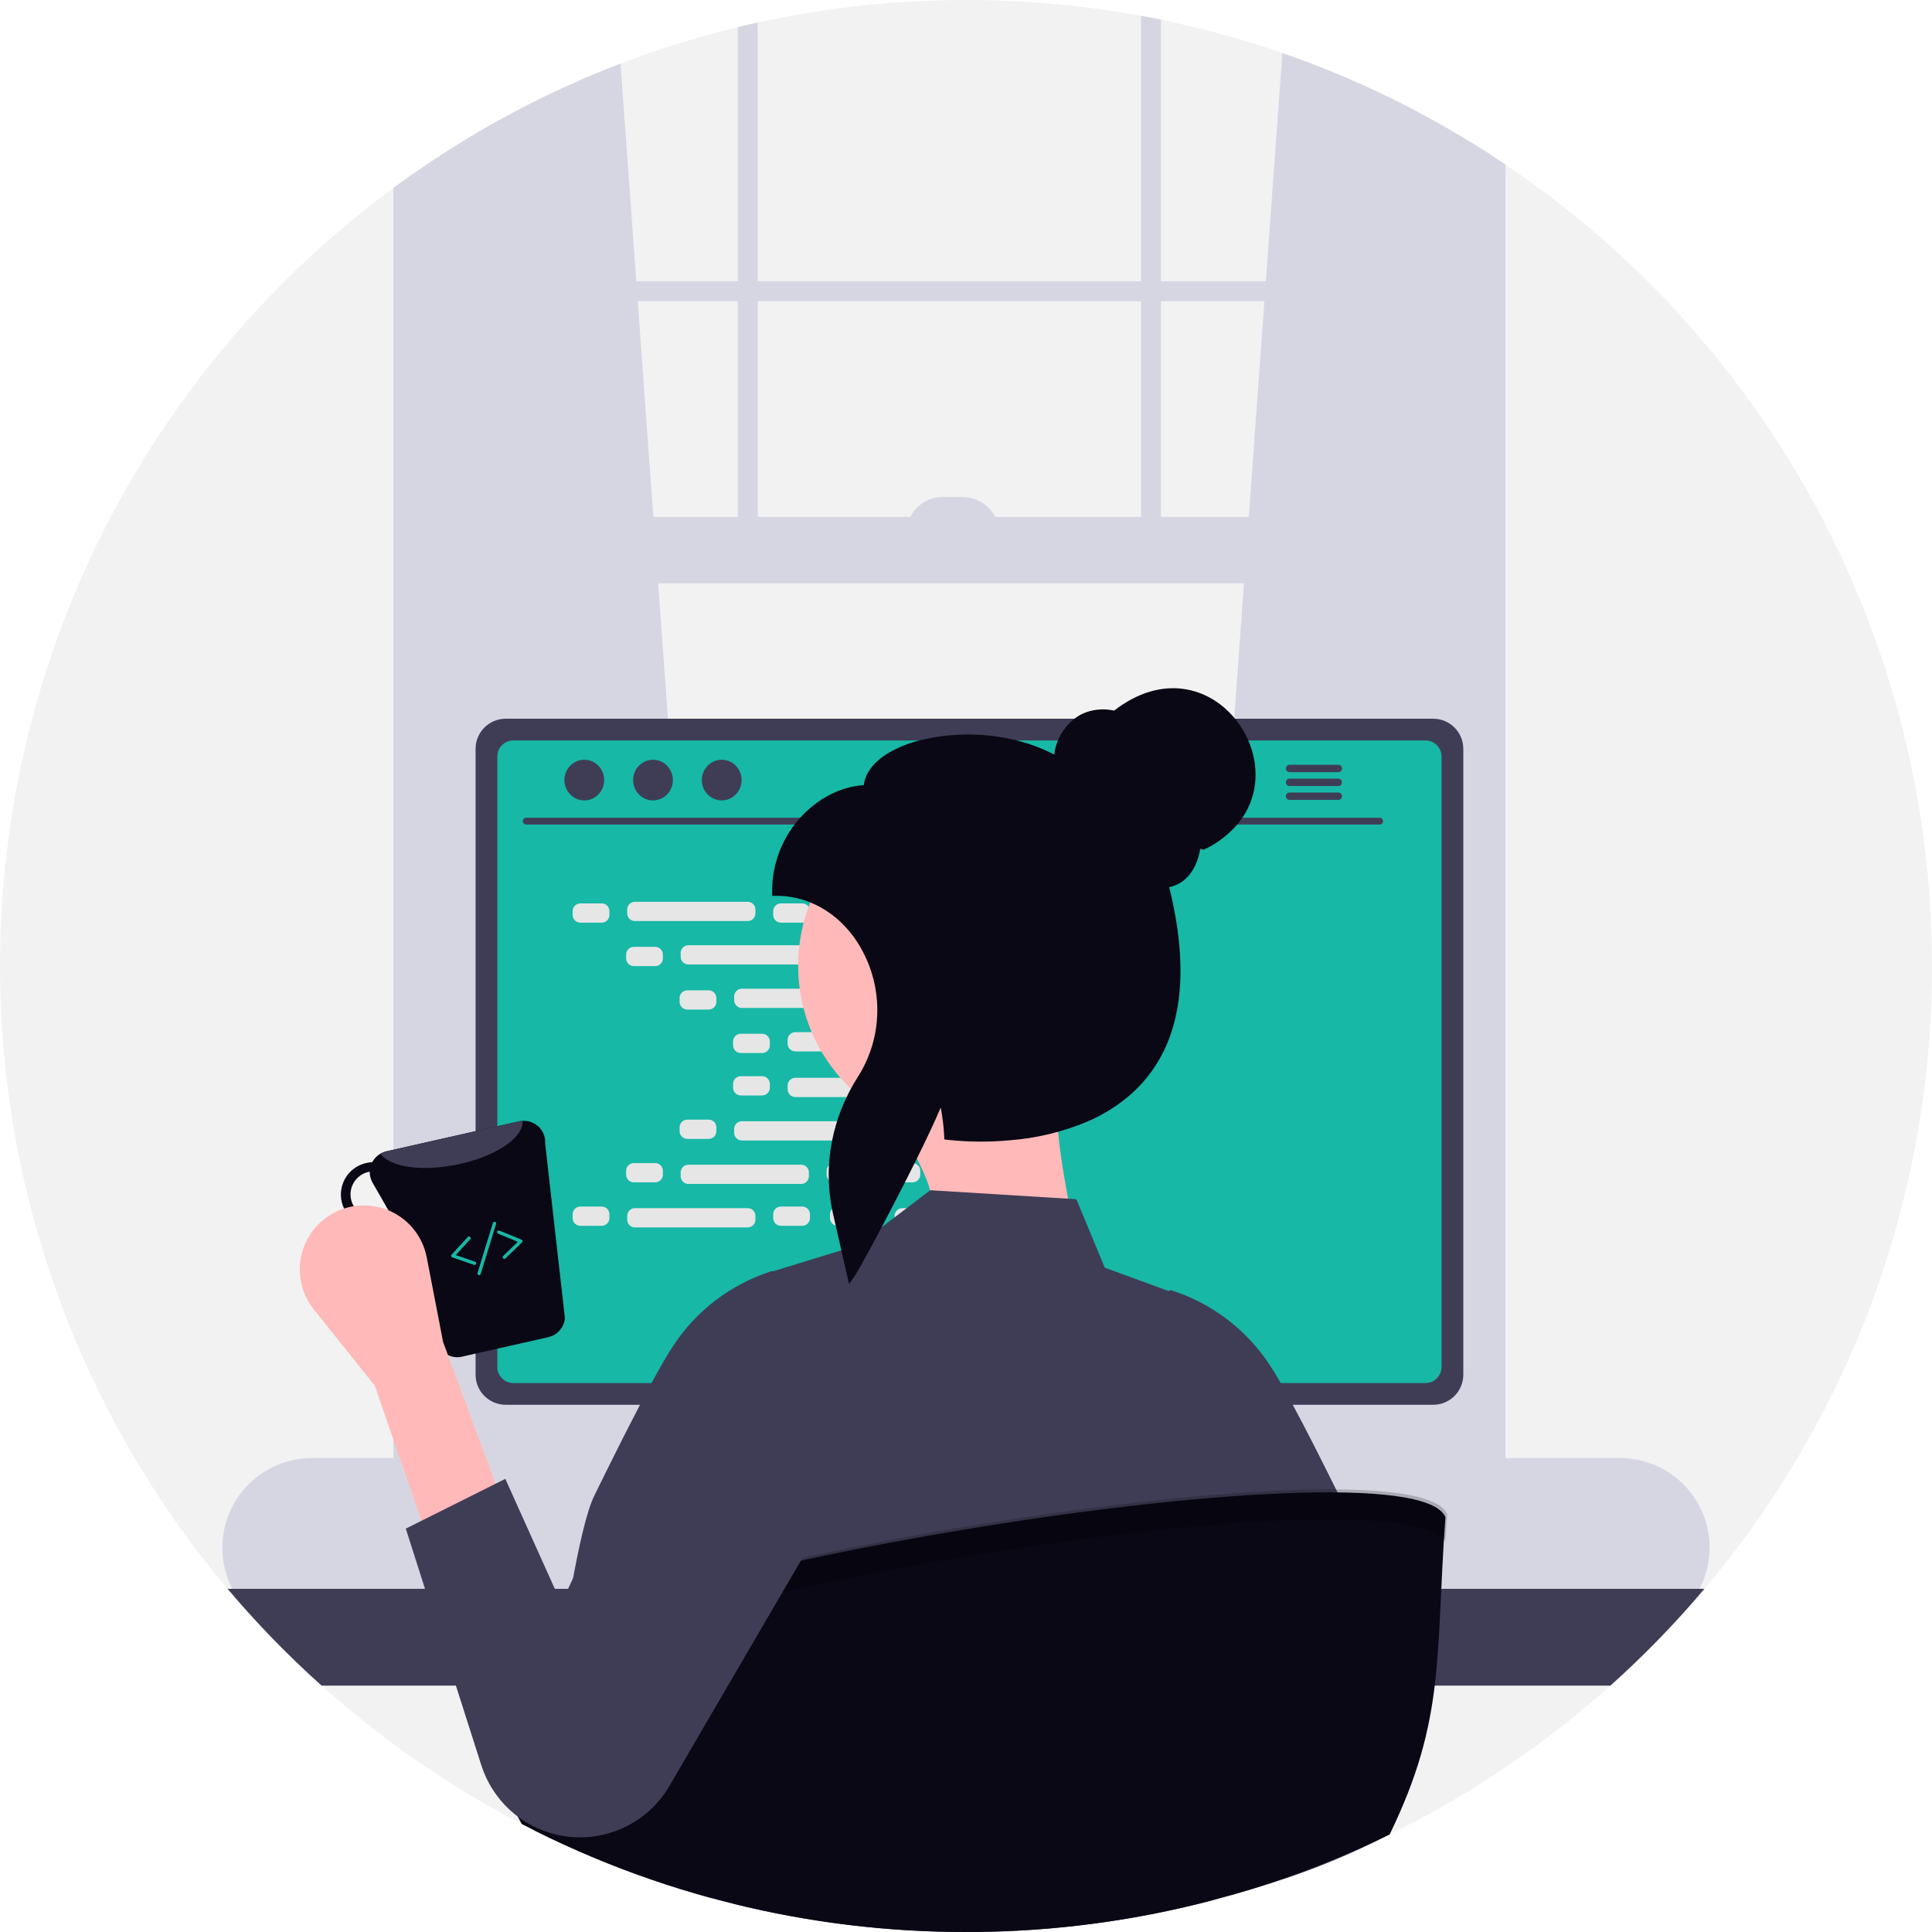
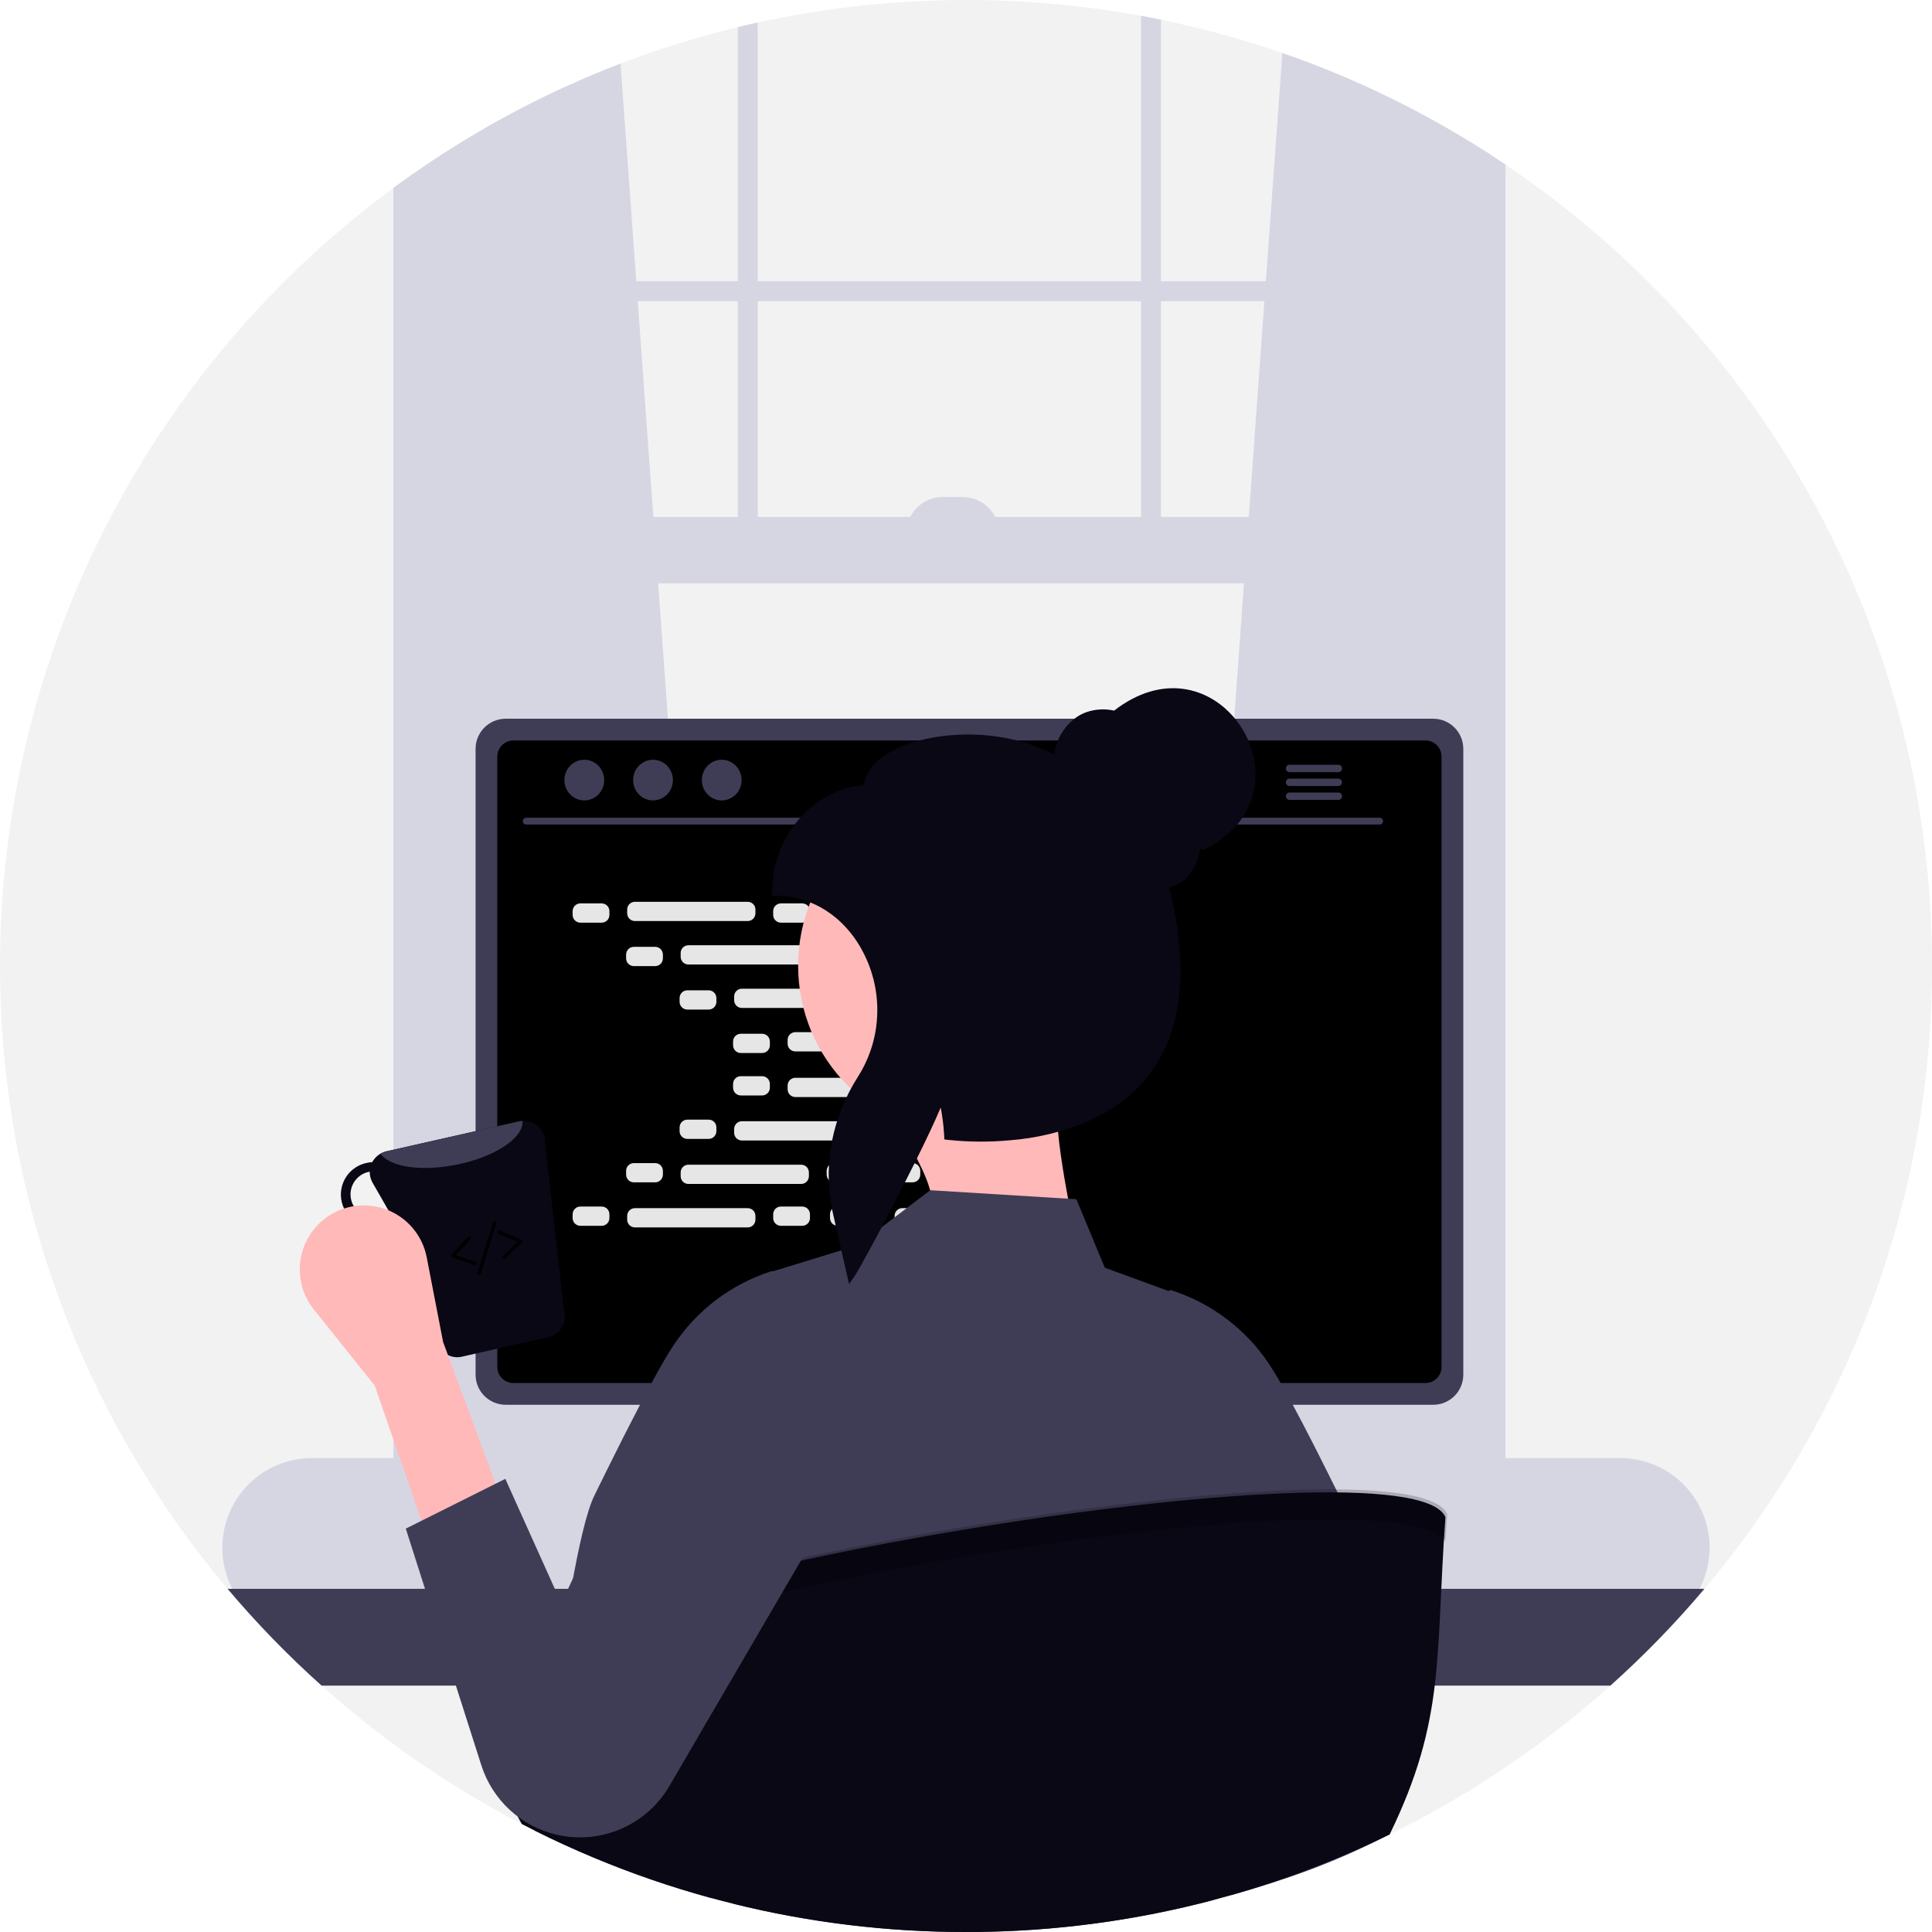
<svg xmlns="http://www.w3.org/2000/svg" width="720" height="719.998" viewBox="0 0 720 719.998" role="img" artist="Katerina Limpitsouni" source="https://undraw.co/">
  <g id="Group_67" data-name="Group 67" transform="translate(-670.999 -251)">
-     <path id="Path_1041-1901" data-name="Path 1041" d="M1031,521a358.581,358.581,0,0,1-84.818,232.118c-1.993,2.367-4.023,4.7-6.091,7.013a361.981,361.981,0,0,1-84.07,69.745q-10.8,6.484-22.073,12.22c-.76.386-1.532.772-2.292,1.146-.909.461-1.831.909-2.753,1.358a356.461,356.461,0,0,1-59.194,22.7q-3.177.9-6.365,1.744a359.482,359.482,0,0,1-82.015,11.821c-1.445.037-2.865.062-4.235.087-.486.013-.959.025-1.433.025-1.557.012-3.1.025-4.659.025a360.337,360.337,0,0,1-86.624-10.5q-4.26-1.047-8.483-2.205a355.62,355.62,0,0,1-43.561-14.985q-11.211-4.671-22.024-10.078c-1.632-.822-3.264-1.644-4.871-2.491-.685-.336-1.358-.7-2.03-1.046a361.811,361.811,0,0,1-101.709-79.8c-1.993-2.23-3.949-4.5-5.88-6.776a360.031,360.031,0,0,1,61.773-522.061c2.043-1.507,4.1-3,6.179-4.46l1.233-.859a357.2,357.2,0,0,1,120.955-54.623c2.466-.61,4.933-1.183,7.424-1.719a363.484,363.484,0,0,1,142.854-2.5c2.479.461,4.958.934,7.424,1.445a357.857,357.857,0,0,1,120.955,49.117c.822.523,1.644,1.046,2.466,1.594,1.657,1.071,3.313,2.167,4.945,3.276A359.607,359.607,0,0,1,1031,521Z" transform="translate(360 90)" fill="#f2f2f2" />
-     <path id="Path_1042-1902" data-name="Path 1042" d="M549.936,702.564,434.873,712.779l-1.233.112V221.922l1.233-.859a359.155,359.155,0,0,1,77.244-41.032L518,261.123l.536,7.424,5.817,80.421,1.794,24.739L549.724,699.7Z" transform="translate(390.13 94.675)" fill="#d6d6e3" />
-     <path id="Path_1043-1903" data-name="Path 1043" d="M777.877,213.557c.822.523,1.644,1.046,2.466,1.594V713.67l-2.466-.224-113.817-10.1.212-2.865,23.581-325.992,1.794-24.739,5.817-80.421L696,261.9l6.166-85.042a358.362,358.362,0,0,1,75.712,36.7Z" transform="translate(446.738 93.896)" fill="#d6d6e3" />
-     <path id="Path_1044-1904" data-name="Path 1044" d="M835.7,206.32V713.233c0,9.729-6.7,17.639-14.948,17.639H451.04c-6.826,0-12.619-5.431-14.375-12.843a20.064,20.064,0,0,1-.573-4.8V214.6l-1.233.859c-2.08,1.457-4.136,2.952-6.179,4.46V713.233a28.549,28.549,0,0,0,7.7,19.931,21.252,21.252,0,0,0,9.691,5.8,18.83,18.83,0,0,0,4.97.66H820.756a19,19,0,0,0,4.983-.66c9.94-2.678,17.377-13.192,17.377-25.736V211.191c-1.632-1.109-3.289-2.2-4.945-3.276C837.348,207.366,836.526,206.843,835.7,206.32Z" transform="translate(388.911 101.134)" fill="#d6d6e3" />
+     <path id="Path_1041-1734" data-name="Path 1041" d="M1031,521a358.581,358.581,0,0,1-84.818,232.118c-1.993,2.367-4.023,4.7-6.091,7.013a361.981,361.981,0,0,1-84.07,69.745q-10.8,6.484-22.073,12.22c-.76.386-1.532.772-2.292,1.146-.909.461-1.831.909-2.753,1.358a356.461,356.461,0,0,1-59.194,22.7q-3.177.9-6.365,1.744a359.482,359.482,0,0,1-82.015,11.821c-1.445.037-2.865.062-4.235.087-.486.013-.959.025-1.433.025-1.557.012-3.1.025-4.659.025a360.337,360.337,0,0,1-86.624-10.5q-4.26-1.047-8.483-2.205a355.62,355.62,0,0,1-43.561-14.985q-11.211-4.671-22.024-10.078c-1.632-.822-3.264-1.644-4.871-2.491-.685-.336-1.358-.7-2.03-1.046a361.811,361.811,0,0,1-101.709-79.8c-1.993-2.23-3.949-4.5-5.88-6.776a360.031,360.031,0,0,1,61.773-522.061c2.043-1.507,4.1-3,6.179-4.46l1.233-.859a357.2,357.2,0,0,1,120.955-54.623c2.466-.61,4.933-1.183,7.424-1.719a363.484,363.484,0,0,1,142.854-2.5c2.479.461,4.958.934,7.424,1.445a357.857,357.857,0,0,1,120.955,49.117c.822.523,1.644,1.046,2.466,1.594,1.657,1.071,3.313,2.167,4.945,3.276A359.607,359.607,0,0,1,1031,521Z" transform="translate(360 90)" fill="#f2f2f2" />
+     <path id="Path_1042-1735" data-name="Path 1042" d="M549.936,702.564,434.873,712.779l-1.233.112V221.922l1.233-.859a359.155,359.155,0,0,1,77.244-41.032L518,261.123l.536,7.424,5.817,80.421,1.794,24.739L549.724,699.7Z" transform="translate(390.13 94.675)" fill="#d6d6e3" />
+     <path id="Path_1043-1736" data-name="Path 1043" d="M777.877,213.557c.822.523,1.644,1.046,2.466,1.594V713.67l-2.466-.224-113.817-10.1.212-2.865,23.581-325.992,1.794-24.739,5.817-80.421L696,261.9l6.166-85.042a358.362,358.362,0,0,1,75.712,36.7Z" transform="translate(446.738 93.896)" fill="#d6d6e3" />
+     <path id="Path_1044-1737" data-name="Path 1044" d="M835.7,206.32V713.233c0,9.729-6.7,17.639-14.948,17.639H451.04c-6.826,0-12.619-5.431-14.375-12.843a20.064,20.064,0,0,1-.573-4.8V214.6l-1.233.859c-2.08,1.457-4.136,2.952-6.179,4.46V713.233a28.549,28.549,0,0,0,7.7,19.931,21.252,21.252,0,0,0,9.691,5.8,18.83,18.83,0,0,0,4.97.66H820.756a19,19,0,0,0,4.983-.66c9.94-2.678,17.377-13.192,17.377-25.736V211.191c-1.632-1.109-3.289-2.2-4.945-3.276C837.348,207.366,836.526,206.843,835.7,206.32Z" transform="translate(388.911 101.134)" fill="#d6d6e3" />
    <rect id="Rectangle_265" data-name="Rectangle 265" width="407.026" height="7.423" transform="translate(821.298 355.803)" fill="#d6d6e3" />
-     <path id="Path_1045-1905" data-name="Path 1045" d="M531.73,169.459c2.466-.61,4.933-1.183,7.424-1.719V369.3H531.73Z" transform="translate(414.228 91.656)" fill="#d6d6e3" />
-     <path id="Path_1046-1906" data-name="Path 1046" d="M652.37,165.73c2.479.461,4.958.934,7.424,1.445V369.8H652.37Z" transform="translate(443.866 91.162)" fill="#d6d6e3" />
-     <path id="Path_1047-1907" data-name="Path 1047" d="M898.373,597.21H410.929a33.409,33.409,0,0,0,0,66.818H898.373a33.338,33.338,0,0,0,25.068-11.353,33.758,33.758,0,0,0,3.757-5.2,31.822,31.822,0,0,0,2.18-4.434,33.388,33.388,0,0,0-31-45.828Z" transform="translate(376.343 197.164)" fill="#d6d6e3" />
+     <path id="Path_1045-1738" data-name="Path 1045" d="M531.73,169.459c2.466-.61,4.933-1.183,7.424-1.719V369.3H531.73Z" transform="translate(414.228 91.656)" fill="#d6d6e3" />
+     <path id="Path_1046-1739" data-name="Path 1046" d="M652.37,165.73c2.479.461,4.958.934,7.424,1.445V369.8H652.37Z" transform="translate(443.866 91.162)" fill="#d6d6e3" />
+     <path id="Path_1047-1740" data-name="Path 1047" d="M898.373,597.21H410.929a33.409,33.409,0,0,0,0,66.818H898.373a33.338,33.338,0,0,0,25.068-11.353,33.758,33.758,0,0,0,3.757-5.2,31.822,31.822,0,0,0,2.18-4.434,33.388,33.388,0,0,0-31-45.828Z" transform="translate(376.343 197.164)" fill="#d6d6e3" />
    <rect id="Rectangle_266" data-name="Rectangle 266" width="404.552" height="24.743" transform="translate(823.772 443.642)" fill="#d6d6e3" />
-     <path id="Path_1048-1908" data-name="Path 1048" d="M284.729,148.69h7.423A13.609,13.609,0,0,1,305.761,162.3H271.12a13.609,13.609,0,0,1,13.609-13.609Z" transform="translate(737.607 287.529)" fill="#d6d6e3" />
-     <path id="Path_1049-1909" data-name="Path 1049" d="M929.452,636.34A359.994,359.994,0,0,1,894.424,672.4H414.118A360,360,0,0,1,379.09,636.34Z" transform="translate(376.729 206.777)" fill="#3f3d56" />
-     <path id="Path_1050-1910" data-name="Path 1050" d="M649.079,536.07H568.21a3.957,3.957,0,0,0-1.283.2,4.3,4.3,0,0,0-3.027,4.111V668.136h89.5V540.38a4.314,4.314,0,0,0-4.322-4.31ZM618.473,599.1a9.381,9.381,0,0,1-1.943,5.73,9.548,9.548,0,0,1-17.165-5.73V584.277a9.554,9.554,0,1,1,19.109,0Z" transform="translate(422.131 182.144)" fill="#2f2e41" />
-     <path id="Path_1051-1911" data-name="Path 1051" d="M563.68,638.81v12.32a2.416,2.416,0,0,0,2.4,2.417h85.241a2.424,2.424,0,0,0,2.4-2.417V638.81Z" transform="translate(422.077 207.384)" fill="#3f3d56" />
-     <path id="Path_1052-1912" data-name="Path 1052" d="M810.165,376.02H464.491a11.225,11.225,0,0,0-11.211,11.2V620.483a11.22,11.22,0,0,0,11.211,11.211H810.165a11.22,11.22,0,0,0,11.211-11.211V387.219A11.225,11.225,0,0,0,810.165,376.02Z" transform="translate(394.955 142.824)" fill="#3f3d56" />
-     <path id="Path_1053-1913" data-name="Path 1053" d="M805.678,382.52H465.772a6,6,0,0,0-5.992,6V616.009A6,6,0,0,0,465.772,622H805.678a6,6,0,0,0,5.992-5.992V388.524a6,6,0,0,0-5.991-6Z" transform="translate(396.552 144.421)" fill="#17B8A6" />
-     <path id="Path_1054-1914" data-name="Path 1054" d="M728.575,654l-3.139-14.911a3.728,3.728,0,0,0-2.317-2.7,3.6,3.6,0,0,0-1.32-.249H525.842a3.6,3.6,0,0,0-1.32.249,3.728,3.728,0,0,0-2.317,2.7L519.066,654a3.721,3.721,0,0,0,3.637,4.484H724.925a3.673,3.673,0,0,0,2.89-1.383,3.718,3.718,0,0,0,.76-3.1Z" transform="translate(411.097 206.728)" fill="#2f2e41" />
+     <path id="Path_1048-1741" data-name="Path 1048" d="M284.729,148.69h7.423A13.609,13.609,0,0,1,305.761,162.3H271.12a13.609,13.609,0,0,1,13.609-13.609Z" transform="translate(737.607 287.529)" fill="#d6d6e3" />
+     <path id="Path_1049-1742" data-name="Path 1049" d="M929.452,636.34A359.994,359.994,0,0,1,894.424,672.4H414.118A360,360,0,0,1,379.09,636.34Z" transform="translate(376.729 206.777)" fill="#3f3d56" />
+     <path id="Path_1050-1743" data-name="Path 1050" d="M649.079,536.07H568.21a3.957,3.957,0,0,0-1.283.2,4.3,4.3,0,0,0-3.027,4.111V668.136h89.5V540.38a4.314,4.314,0,0,0-4.322-4.31ZM618.473,599.1a9.381,9.381,0,0,1-1.943,5.73,9.548,9.548,0,0,1-17.165-5.73V584.277a9.554,9.554,0,1,1,19.109,0Z" transform="translate(422.131 182.144)" fill="#2f2e41" />
+     <path id="Path_1051-1744" data-name="Path 1051" d="M563.68,638.81v12.32a2.416,2.416,0,0,0,2.4,2.417h85.241a2.424,2.424,0,0,0,2.4-2.417V638.81Z" transform="translate(422.077 207.384)" fill="#3f3d56" />
+     <path id="Path_1052-1745" data-name="Path 1052" d="M810.165,376.02H464.491a11.225,11.225,0,0,0-11.211,11.2V620.483a11.22,11.22,0,0,0,11.211,11.211H810.165a11.22,11.22,0,0,0,11.211-11.211V387.219A11.225,11.225,0,0,0,810.165,376.02Z" transform="translate(394.955 142.824)" fill="#3f3d56" />
+     <path id="Path_1053-1746" data-name="Path 1053" d="M805.678,382.52H465.772a6,6,0,0,0-5.992,6V616.009A6,6,0,0,0,465.772,622H805.678a6,6,0,0,0,5.992-5.992V388.524a6,6,0,0,0-5.991-6Z" transform="translate(396.552 144.421)" fill="#000000" />
+     <path id="Path_1054-1747" data-name="Path 1054" d="M728.575,654l-3.139-14.911a3.728,3.728,0,0,0-2.317-2.7,3.6,3.6,0,0,0-1.32-.249H525.842a3.6,3.6,0,0,0-1.32.249,3.728,3.728,0,0,0-2.317,2.7L519.066,654a3.721,3.721,0,0,0,3.637,4.484H724.925a3.673,3.673,0,0,0,2.89-1.383,3.718,3.718,0,0,0,.76-3.1Z" transform="translate(411.097 206.728)" fill="#2f2e41" />
    <rect id="Rectangle_267" data-name="Rectangle 267" width="6.228" height="3.737" rx="0.488" transform="translate(938.376 845.554)" fill="#3f3d56" />
    <rect id="Rectangle_268" data-name="Rectangle 268" width="6.228" height="3.737" rx="0.488" transform="translate(950.832 845.554)" fill="#3f3d56" />
    <rect id="Rectangle_269" data-name="Rectangle 269" width="6.228" height="3.737" rx="0.488" transform="translate(963.289 845.554)" fill="#3f3d56" />
    <rect id="Rectangle_270" data-name="Rectangle 270" width="6.228" height="3.737" rx="0.488" transform="translate(975.746 845.554)" fill="#3f3d56" />
    <rect id="Rectangle_271" data-name="Rectangle 271" width="6.228" height="3.737" rx="0.488" transform="translate(988.202 845.554)" fill="#3f3d56" />
    <rect id="Rectangle_272" data-name="Rectangle 272" width="6.228" height="3.737" rx="0.488" transform="translate(1000.659 845.554)" fill="#3f3d56" />
    <rect id="Rectangle_273" data-name="Rectangle 273" width="6.228" height="3.737" rx="0.488" transform="translate(1013.116 845.554)" fill="#3f3d56" />
    <rect id="Rectangle_274" data-name="Rectangle 274" width="6.228" height="3.737" rx="0.488" transform="translate(1025.573 845.554)" fill="#3f3d56" />
    <rect id="Rectangle_275" data-name="Rectangle 275" width="6.228" height="3.737" rx="0.488" transform="translate(1038.029 845.554)" fill="#3f3d56" />
    <rect id="Rectangle_276" data-name="Rectangle 276" width="6.228" height="3.737" rx="0.488" transform="translate(1050.486 845.554)" fill="#3f3d56" />
    <rect id="Rectangle_277" data-name="Rectangle 277" width="6.228" height="3.737" rx="0.488" transform="translate(1062.943 845.554)" fill="#3f3d56" />
    <rect id="Rectangle_278" data-name="Rectangle 278" width="6.228" height="3.737" rx="0.488" transform="translate(1075.399 845.554)" fill="#3f3d56" />
    <rect id="Rectangle_279" data-name="Rectangle 279" width="6.228" height="3.737" rx="0.488" transform="translate(1087.856 845.554)" fill="#3f3d56" />
    <rect id="Rectangle_280" data-name="Rectangle 280" width="6.228" height="3.737" rx="0.488" transform="translate(1100.313 845.554)" fill="#3f3d56" />
    <rect id="Rectangle_281" data-name="Rectangle 281" width="6.228" height="3.737" rx="0.488" transform="translate(1112.77 845.554)" fill="#3f3d56" />
    <rect id="Rectangle_282" data-name="Rectangle 282" width="6.228" height="3.737" rx="0.488" transform="translate(1125.226 845.554)" fill="#3f3d56" />
    <rect id="Rectangle_283" data-name="Rectangle 283" width="6.228" height="3.737" rx="0.488" transform="translate(938.228 851.782)" fill="#3f3d56" />
    <rect id="Rectangle_284" data-name="Rectangle 284" width="6.228" height="3.737" rx="0.488" transform="translate(950.685 851.782)" fill="#3f3d56" />
    <rect id="Rectangle_285" data-name="Rectangle 285" width="6.228" height="3.737" rx="0.488" transform="translate(963.142 851.782)" fill="#3f3d56" />
    <rect id="Rectangle_286" data-name="Rectangle 286" width="6.228" height="3.737" rx="0.488" transform="translate(975.599 851.782)" fill="#3f3d56" />
    <rect id="Rectangle_287" data-name="Rectangle 287" width="6.228" height="3.737" rx="0.488" transform="translate(988.055 851.782)" fill="#3f3d56" />
    <rect id="Rectangle_288" data-name="Rectangle 288" width="6.228" height="3.737" rx="0.488" transform="translate(1000.512 851.782)" fill="#3f3d56" />
    <rect id="Rectangle_289" data-name="Rectangle 289" width="6.228" height="3.737" rx="0.488" transform="translate(1012.969 851.782)" fill="#3f3d56" />
    <rect id="Rectangle_290" data-name="Rectangle 290" width="6.228" height="3.737" rx="0.488" transform="translate(1025.425 851.782)" fill="#3f3d56" />
    <rect id="Rectangle_291" data-name="Rectangle 291" width="6.228" height="3.737" rx="0.488" transform="translate(1037.882 851.782)" fill="#3f3d56" />
    <rect id="Rectangle_292" data-name="Rectangle 292" width="6.228" height="3.737" rx="0.488" transform="translate(1050.339 851.782)" fill="#3f3d56" />
    <rect id="Rectangle_293" data-name="Rectangle 293" width="6.228" height="3.737" rx="0.488" transform="translate(1062.795 851.782)" fill="#3f3d56" />
    <rect id="Rectangle_294" data-name="Rectangle 294" width="6.228" height="3.737" rx="0.488" transform="translate(1075.252 851.782)" fill="#3f3d56" />
    <rect id="Rectangle_295" data-name="Rectangle 295" width="6.228" height="3.737" rx="0.488" transform="translate(1087.709 851.782)" fill="#3f3d56" />
    <rect id="Rectangle_296" data-name="Rectangle 296" width="6.228" height="3.737" rx="0.488" transform="translate(1100.166 851.782)" fill="#3f3d56" />
    <rect id="Rectangle_297" data-name="Rectangle 297" width="6.228" height="3.737" rx="0.488" transform="translate(1112.622 851.782)" fill="#3f3d56" />
    <rect id="Rectangle_298" data-name="Rectangle 298" width="6.228" height="3.737" rx="0.488" transform="translate(1125.079 851.782)" fill="#3f3d56" />
    <rect id="Rectangle_299" data-name="Rectangle 299" width="49.827" height="3.737" rx="0.488" transform="translate(998.021 859.256)" fill="#3f3d56" />
-     <path id="Path_1055-1915" data-name="Path 1055" d="M786.723,408.176H468.674a1.265,1.265,0,1,1,0-2.53H786.723a1.265,1.265,0,1,1,0,2.53Z" transform="translate(398.426 150.102)" fill="#3f3d56" />
+     <path id="Path_1055-1748" data-name="Path 1055" d="M786.723,408.176H468.674a1.265,1.265,0,1,1,0-2.53H786.723a1.265,1.265,0,1,1,0,2.53Z" transform="translate(398.426 150.102)" fill="#3f3d56" />
    <ellipse id="Ellipse_180" data-name="Ellipse 180" cx="7.412" cy="7.577" rx="7.412" ry="7.577" transform="translate(881.338 534.136)" fill="#3f3d56" />
    <ellipse id="Ellipse_181" data-name="Ellipse 181" cx="7.412" cy="7.577" rx="7.412" ry="7.577" transform="translate(906.944 534.136)" fill="#3f3d56" />
    <ellipse id="Ellipse_182" data-name="Ellipse 182" cx="7.412" cy="7.577" rx="7.412" ry="7.577" transform="translate(932.55 534.136)" fill="#3f3d56" />
-     <path id="Path_1056-1916" data-name="Path 1056" d="M715.222,389.8H697.035a1.377,1.377,0,0,0,0,2.753h18.187a1.377,1.377,0,1,0,0-2.753Z" transform="translate(454.508 146.21)" fill="#3f3d56" />
-     <path id="Path_1057-1917" data-name="Path 1057" d="M715.222,393.95H697.035a1.377,1.377,0,0,0,0,2.753h18.187a1.376,1.376,0,1,0,0-2.753Z" transform="translate(454.508 147.229)" fill="#3f3d56" />
-     <path id="Path_1058-1918" data-name="Path 1058" d="M715.222,398.1H697.035a1.377,1.377,0,0,0,0,2.753h18.187a1.377,1.377,0,1,0,0-2.753Z" transform="translate(454.508 148.249)" fill="#3f3d56" />
+     <path id="Path_1056-1749" data-name="Path 1056" d="M715.222,389.8H697.035a1.377,1.377,0,0,0,0,2.753h18.187a1.377,1.377,0,1,0,0-2.753Z" transform="translate(454.508 146.21)" fill="#3f3d56" />
+     <path id="Path_1057-1750" data-name="Path 1057" d="M715.222,393.95H697.035a1.377,1.377,0,0,0,0,2.753h18.187a1.376,1.376,0,1,0,0-2.753Z" transform="translate(454.508 147.229)" fill="#3f3d56" />
+     <path id="Path_1058-1751" data-name="Path 1058" d="M715.222,398.1H697.035a1.377,1.377,0,0,0,0,2.753h18.187a1.377,1.377,0,1,0,0-2.753Z" transform="translate(454.508 148.249)" fill="#3f3d56" />
    <rect id="Rectangle_300" data-name="Rectangle 300" width="13.71" height="7.175" rx="2.88" transform="translate(884.402 587.672)" fill="#e6e6e6" />
    <rect id="Rectangle_301" data-name="Rectangle 301" width="13.71" height="7.175" rx="2.88" transform="translate(959.142 587.672)" fill="#e6e6e6" />
    <rect id="Rectangle_302" data-name="Rectangle 302" width="13.71" height="7.175" rx="2.88" transform="translate(980.318 587.672)" fill="#e6e6e6" />
    <rect id="Rectangle_303" data-name="Rectangle 303" width="47.791" height="7.175" rx="2.88" transform="translate(904.732 587.073)" fill="#e6e6e6" />
    <rect id="Rectangle_304" data-name="Rectangle 304" width="47.791" height="7.175" rx="2.88" transform="translate(1004.385 587.073)" fill="#e6e6e6" />
    <rect id="Rectangle_305" data-name="Rectangle 305" width="13.71" height="7.175" rx="2.88" transform="translate(904.332 603.866)" fill="#e6e6e6" />
    <rect id="Rectangle_306" data-name="Rectangle 306" width="13.71" height="7.175" rx="2.88" transform="translate(979.073 603.866)" fill="#e6e6e6" />
    <rect id="Rectangle_307" data-name="Rectangle 307" width="13.71" height="7.175" rx="2.88" transform="translate(1000.249 603.866)" fill="#e6e6e6" />
    <rect id="Rectangle_308" data-name="Rectangle 308" width="47.791" height="7.175" rx="2.88" transform="translate(924.662 603.267)" fill="#e6e6e6" />
    <rect id="Rectangle_309" data-name="Rectangle 309" width="47.791" height="7.175" rx="2.88" transform="translate(1024.316 603.267)" fill="#e6e6e6" />
    <rect id="Rectangle_310" data-name="Rectangle 310" width="13.71" height="7.175" rx="2.88" transform="translate(924.263 620.059)" fill="#e6e6e6" />
    <rect id="Rectangle_311" data-name="Rectangle 311" width="13.71" height="7.175" rx="2.88" transform="translate(999.003 620.059)" fill="#e6e6e6" />
    <rect id="Rectangle_312" data-name="Rectangle 312" width="13.71" height="7.175" rx="2.88" transform="translate(1020.18 620.059)" fill="#e6e6e6" />
    <rect id="Rectangle_313" data-name="Rectangle 313" width="47.791" height="7.175" rx="2.88" transform="translate(944.593 619.461)" fill="#e6e6e6" />
    <rect id="Rectangle_314" data-name="Rectangle 314" width="47.791" height="7.175" rx="2.88" transform="translate(1044.247 619.461)" fill="#e6e6e6" />
    <rect id="Rectangle_315" data-name="Rectangle 315" width="13.71" height="7.175" rx="2.88" transform="translate(944.194 636.253)" fill="#e6e6e6" />
    <rect id="Rectangle_316" data-name="Rectangle 316" width="13.71" height="7.175" rx="2.88" transform="translate(1018.934 636.253)" fill="#e6e6e6" />
    <rect id="Rectangle_317" data-name="Rectangle 317" width="13.71" height="7.175" rx="2.88" transform="translate(1040.111 636.253)" fill="#e6e6e6" />
    <rect id="Rectangle_318" data-name="Rectangle 318" width="47.791" height="7.175" rx="2.88" transform="translate(964.524 635.655)" fill="#e6e6e6" />
    <rect id="Rectangle_319" data-name="Rectangle 319" width="13.71" height="7.175" rx="2.88" transform="translate(959.142 700.646)" fill="#e6e6e6" />
    <rect id="Rectangle_320" data-name="Rectangle 320" width="13.71" height="7.175" rx="2.88" transform="translate(980.318 700.646)" fill="#e6e6e6" />
    <rect id="Rectangle_321" data-name="Rectangle 321" width="47.791" height="7.175" rx="2.88" transform="translate(1004.385 701.244)" fill="#e6e6e6" />
    <rect id="Rectangle_322" data-name="Rectangle 322" width="13.71" height="7.175" rx="2.88" transform="translate(884.402 700.646)" fill="#e6e6e6" />
    <rect id="Rectangle_323" data-name="Rectangle 323" width="47.791" height="7.175" rx="2.88" transform="translate(904.732 701.244)" fill="#e6e6e6" />
    <rect id="Rectangle_324" data-name="Rectangle 324" width="13.71" height="7.175" rx="2.88" transform="translate(904.332 684.452)" fill="#e6e6e6" />
    <rect id="Rectangle_325" data-name="Rectangle 325" width="13.71" height="7.175" rx="2.88" transform="translate(979.073 684.452)" fill="#e6e6e6" />
    <rect id="Rectangle_326" data-name="Rectangle 326" width="13.71" height="7.175" rx="2.88" transform="translate(1000.249 684.452)" fill="#e6e6e6" />
    <rect id="Rectangle_327" data-name="Rectangle 327" width="47.791" height="7.175" rx="2.88" transform="translate(924.662 685.05)" fill="#e6e6e6" />
    <rect id="Rectangle_328" data-name="Rectangle 328" width="13.71" height="7.175" rx="2.88" transform="translate(924.263 668.258)" fill="#e6e6e6" />
    <rect id="Rectangle_329" data-name="Rectangle 329" width="13.71" height="7.175" rx="2.88" transform="translate(999.003 668.258)" fill="#e6e6e6" />
    <rect id="Rectangle_330" data-name="Rectangle 330" width="13.71" height="7.175" rx="2.88" transform="translate(1020.18 668.258)" fill="#e6e6e6" />
    <rect id="Rectangle_331" data-name="Rectangle 331" width="47.791" height="7.175" rx="2.88" transform="translate(944.593 668.856)" fill="#e6e6e6" />
    <rect id="Rectangle_332" data-name="Rectangle 332" width="13.71" height="7.175" rx="2.88" transform="translate(944.194 652.065)" fill="#e6e6e6" />
    <rect id="Rectangle_333" data-name="Rectangle 333" width="13.71" height="7.175" rx="2.88" transform="translate(1018.934 652.065)" fill="#e6e6e6" />
    <rect id="Rectangle_334" data-name="Rectangle 334" width="13.71" height="7.175" rx="2.88" transform="translate(1040.111 652.065)" fill="#e6e6e6" />
    <rect id="Rectangle_335" data-name="Rectangle 335" width="47.791" height="7.175" rx="2.88" transform="translate(964.524 652.663)" fill="#e6e6e6" />
-     <path id="Path_223-1919" data-name="Path 223" d="M304.558,542.57s20.613,28.936,13.251,36.771,55.23,8.03,55.23,8.03-9.4-42.094-6.635-51.781Z" transform="translate(699.068 125.378)" fill="#ffb9b9" />
-     <path id="Path_1059-1920" data-name="Path 1059" d="M789.655,757.108c-.76.386-1.532.772-2.292,1.146-19.682,9.841-35.427,15.434-56.964,21.563-1.819-20.3-3.575-55.993-5.282-78.116-.448-5.742-.9-10.563-1.333-13.964a18.912,18.912,0,0,0-1.1-5.294l.075,5.294.187,13.964,1.084,79.86a359.487,359.487,0,0,1-82.015,11.821c-1.445.037-2.865.062-4.235.087-.486.012-.959.025-1.433.025-1.557.013-3.1.025-4.659.025a360.338,360.338,0,0,1-86.624-10.5c.61-20.093,1.221-55.383,1.806-81.318.125-5.07.237-9.791.361-13.964.237-8.919.486-15.347.723-17.5a5.432,5.432,0,0,0-.486,1.208,121.028,121.028,0,0,0-2.354,16.293c-.436,4.173-.872,8.894-1.308,13.964-2.317,26.944-4.733,63.579-7.225,79.113a355.621,355.621,0,0,1-43.561-14.985Q481.812,761.157,471,755.751c1.37-8.969,2.8-19.021,4.273-29.448,1.146-8.084,2.329-16.393,3.538-24.6,1.868-12.681,3.787-25.113,5.73-36.062,2.84-15.994,5.755-28.85,8.645-34.754,2.741-5.606,5.481-11.136,8.134-16.43.922-1.856,1.844-3.687,2.741-5.468.212-.424.424-.835.635-1.246,1.906-3.749,3.75-7.337,5.506-10.7,1.507-2.878,2.94-5.593,4.3-8.1,3.289-6.079,6.079-10.925,8.147-13.989a68.831,68.831,0,0,1,36.473-27.666l.374-.1.262.112,25.474-7.823,3.725-1.146,2.5-.772,8.819-6.714,4.8-3.65,4.5-3.426,8.794-6.689,54.448,3.351,10.6,25.524,23.742,8.682.411-.187.361-.149.374.1a68.893,68.893,0,0,1,36.473,27.666c1.171,1.756,2.591,4.073,4.2,6.876,1.37,2.379,2.865,5.095,4.484,8.1,2.3,4.273,4.821,9.093,7.487,14.313.585,1.146,1.183,2.317,1.781,3.5q1.663,3.288,3.376,6.714c2.653,5.294,5.394,10.825,8.134,16.443,2.379,4.871,4.783,14.886,7.15,27.629,1.956,10.588,3.9,23.07,5.78,36.062,2.466,16.842-.162,37.009,2.068,52.505C789.369,755.19,789.518,756.149,789.655,757.108Z" transform="translate(399.308 177.479)" fill="#3f3d56" />
+     <path id="Path_223-1752" data-name="Path 223" d="M304.558,542.57s20.613,28.936,13.251,36.771,55.23,8.03,55.23,8.03-9.4-42.094-6.635-51.781Z" transform="translate(699.068 125.378)" fill="#ffb9b9" />
+     <path id="Path_1059-1753" data-name="Path 1059" d="M789.655,757.108c-.76.386-1.532.772-2.292,1.146-19.682,9.841-35.427,15.434-56.964,21.563-1.819-20.3-3.575-55.993-5.282-78.116-.448-5.742-.9-10.563-1.333-13.964a18.912,18.912,0,0,0-1.1-5.294l.075,5.294.187,13.964,1.084,79.86a359.487,359.487,0,0,1-82.015,11.821c-1.445.037-2.865.062-4.235.087-.486.012-.959.025-1.433.025-1.557.013-3.1.025-4.659.025a360.338,360.338,0,0,1-86.624-10.5c.61-20.093,1.221-55.383,1.806-81.318.125-5.07.237-9.791.361-13.964.237-8.919.486-15.347.723-17.5a5.432,5.432,0,0,0-.486,1.208,121.028,121.028,0,0,0-2.354,16.293c-.436,4.173-.872,8.894-1.308,13.964-2.317,26.944-4.733,63.579-7.225,79.113a355.621,355.621,0,0,1-43.561-14.985Q481.812,761.157,471,755.751c1.37-8.969,2.8-19.021,4.273-29.448,1.146-8.084,2.329-16.393,3.538-24.6,1.868-12.681,3.787-25.113,5.73-36.062,2.84-15.994,5.755-28.85,8.645-34.754,2.741-5.606,5.481-11.136,8.134-16.43.922-1.856,1.844-3.687,2.741-5.468.212-.424.424-.835.635-1.246,1.906-3.749,3.75-7.337,5.506-10.7,1.507-2.878,2.94-5.593,4.3-8.1,3.289-6.079,6.079-10.925,8.147-13.989a68.831,68.831,0,0,1,36.473-27.666l.374-.1.262.112,25.474-7.823,3.725-1.146,2.5-.772,8.819-6.714,4.8-3.65,4.5-3.426,8.794-6.689,54.448,3.351,10.6,25.524,23.742,8.682.411-.187.361-.149.374.1a68.893,68.893,0,0,1,36.473,27.666c1.171,1.756,2.591,4.073,4.2,6.876,1.37,2.379,2.865,5.095,4.484,8.1,2.3,4.273,4.821,9.093,7.487,14.313.585,1.146,1.183,2.317,1.781,3.5q1.663,3.288,3.376,6.714c2.653,5.294,5.394,10.825,8.134,16.443,2.379,4.871,4.783,14.886,7.15,27.629,1.956,10.588,3.9,23.07,5.78,36.062,2.466,16.842-.162,37.009,2.068,52.505C789.369,755.19,789.518,756.149,789.655,757.108Z" transform="translate(399.308 177.479)" fill="#3f3d56" />
    <circle id="Ellipse_183" data-name="Ellipse 183" cx="63.326" cy="63.326" r="63.326" transform="translate(968.44 547.534)" fill="#ffb9b9" />
-     <path id="Path_1060-1921" data-name="Path 1060" d="M719.446,386.358a33.145,33.145,0,0,0-4.945-8.1c-9.617-11.747-27.106-16.916-45.056-3.015a19.032,19.032,0,0,0-10.4.6,16.08,16.08,0,0,0-4.385,2.417,19.894,19.894,0,0,0-6.154,8.1,19.335,19.335,0,0,0-1.37,5.269,62.987,62.987,0,0,0-13.989-5.269,75.163,75.163,0,0,0-36.286,0,45.522,45.522,0,0,0-10.937,4.335c-5.83,3.363-9.181,7.611-9.779,12.332-8.408.473-17.153,4.9-23.668,12.145-.735.81-1.445,1.657-2.105,2.529A40.745,40.745,0,0,0,542,442.675v1.582h1.582a33.472,33.472,0,0,1,12.644,2.466,34.361,34.361,0,0,1,7.337,4.048,35.816,35.816,0,0,1,4.2,3.488,41.71,41.71,0,0,1,7.624,10.028,46.663,46.663,0,0,1,5.082,30.781,45.1,45.1,0,0,1-1.893,7.175,46.816,46.816,0,0,1-4.622,9.5c-.075.112-.137.224-.212.336-.835,1.333-1.632,2.691-2.379,4.061-.561,1.021-1.084,2.068-1.57,3.114a64.732,64.732,0,0,0-3.587,9.019,66.749,66.749,0,0,0-3.04,16.866c-.087,1.52-.112,3.039-.062,4.559a64.74,64.74,0,0,0,1.283,11.66c.112.523.224,1.034.336,1.557l.909,3.974,2.155,9.48,1.495,6.527,1.383,6.054,2.043-2.927c.7-1,2.454-4.061,4.808-8.4,1.557-2.828,3.363-6.2,5.319-9.891,2.728-5.17,5.718-10.937,8.645-16.692,1.183-2.329,2.354-4.646,3.488-6.913,2.143-4.3,4.161-8.446,5.892-12.133,1.594-3.4,2.952-6.415,3.961-8.832.311,1.582.573,3.189.772,4.808.224,1.644.386,3.313.473,4.983.025.249.037.511.05.76l.05,1.022.012.3,1.32.174a115.869,115.869,0,0,0,22.92.174h.012a93.25,93.25,0,0,0,29.348-7.113,61.357,61.357,0,0,0,14.7-9.019,51.437,51.437,0,0,0,5.8-5.63c.448-.511.884-1.021,1.308-1.545a51.227,51.227,0,0,0,6.291-9.841,52.062,52.062,0,0,0,2.915-7.175c4.783-14.487,4.509-32.562-.822-54.037a12.363,12.363,0,0,0,4.073-1.57c3.911-2.354,6.627-7.026,7.474-12.731l1.345.361a37.5,37.5,0,0,0,12.469-9.392,30.043,30.043,0,0,0,1.918-2.529C723.345,406.2,723.395,395.439,719.446,386.358Z" transform="translate(416.751 140.583)" fill="#090814" />
-     <path id="Path_1061-1922" data-name="Path 1061" d="M206.32,483.352,216.9,442.5l9.346,35.247Z" transform="translate(721.688 359.711)" opacity="0.2" />
-     <path id="Path_1062-1923" data-name="Path 1062" d="M813.893,616.764c-3.787,52.169.137,75.139-20.765,118.152a356.456,356.456,0,0,1-59.194,22.7q-3.177.9-6.365,1.744a359.48,359.48,0,0,1-82.015,11.822c-1.445.037-2.865.062-4.235.087-.486.013-.959.025-1.433.025-1.557.012-3.1.025-4.659.025a360.338,360.338,0,0,1-86.624-10.5q-4.26-1.047-8.483-2.205a355.631,355.631,0,0,1-43.561-14.985q-11.211-4.671-22.024-10.078c-1.632-.822-3.264-1.644-4.871-2.491-8.259-14.524-12.955-32.188-13.055-53.414C462.328,641.067,801.262,585.224,813.893,616.764Z" transform="translate(395.773 199.683)" fill="#090814" />
-     <path id="Path_1063-1924" data-name="Path 1063" d="M813.755,625.916c.193-3.23.41-6.566.662-10.04-12.631-31.54-351.566,24.3-357.284,60.876.016,3.353.159,6.607.4,9.784C471.38,650.439,793.373,597.364,813.755,625.916Z" transform="translate(395.902 199.465)" opacity="0.2" />
-     <path id="Path_1064-1925" data-name="Path 1064" d="M489.077,504.829a7.928,7.928,0,0,0-8.412-8.49,7.3,7.3,0,0,0-1.252.157l-49.53,11.189a8.156,8.156,0,0,0-5.243,4.03,10.193,10.193,0,0,0-2.152.313A12.035,12.035,0,1,0,427.81,535.5a12.2,12.2,0,0,0,4.851-2.347l16.784,47.262a7.883,7.883,0,0,0,8.646,3.795l32.2-7.277a7.992,7.992,0,0,0,6.142-7.12Zm-62.011,27.308a8.608,8.608,0,0,1-3.834-16.784c.156-.039.313,0,.47-.039a8.105,8.105,0,0,0,1.056,4.069L430.9,530.1A8.1,8.1,0,0,1,427.066,532.138Z" transform="translate(385.087 172.379)" fill="#090814" />
-     <path id="Path_1065-1926" data-name="Path 1065" d="M477.783,496.336c.47,6.26-10.25,13.459-24.609,16.315-13.185,2.7-25,.821-28.326-4.108a7.5,7.5,0,0,1,2.152-.861l49.53-11.189a7.3,7.3,0,0,1,1.252-.157Z" transform="translate(387.97 172.382)" fill="#3f3d56" />
-     <path id="Path_1066-1927" data-name="Path 1066" d="M449.463,649.033l27.82-13.91-23.184-62.6-6.11-31.568a23.869,23.869,0,0,0-38.967-13.587h0a23.869,23.869,0,0,0-3.1,33.033l22.68,28.35Z" transform="translate(382.034 178.595)" fill="#ffb9b9" />
-     <path id="Path_1067-1928" data-name="Path 1067" d="M469.493,617.776,432.4,636.323l28.15,88.2a38.587,38.587,0,0,0,27.823,25.806h0A38.587,38.587,0,0,0,530.4,732.649L605.044,604.7a39.388,39.388,0,0,0-12.7-53.541h0a39.389,39.389,0,0,0-56.424,15.9l-45.562,97.083Z" transform="translate(389.825 184.349)" fill="#3f3d56" />
-     <path id="Path_1068-1929" data-name="Path 1068" d="M454.687,541.53a.617.617,0,0,1-.2-.034l-8.1-2.788a.622.622,0,0,1-.256-1.01l6.023-6.558a.623.623,0,1,1,.917.842l-5.38,5.857,7.2,2.479a.623.623,0,0,1-.2,1.212Z" transform="translate(393.158 180.883)" fill="#17B8A6" />
-     <path id="Path_1069-1930" data-name="Path 1069" d="M462.41,539.706a.623.623,0,0,1-.433-1.07l5.474-5.293-7.354-3.03a.622.622,0,0,1,.474-1.151l8.233,3.393a.622.622,0,0,1,.2,1.023l-6.158,5.953a.622.622,0,0,1-.433.175Z" transform="translate(396.535 180.435)" fill="#17B8A6" />
-     <path id="Path_1070-1931" data-name="Path 1070" d="M454.454,546.431a.6.6,0,0,1-.183-.028.622.622,0,0,1-.412-.778l5.748-18.685a.623.623,0,1,1,1.191.367l-5.748,18.685A.623.623,0,0,1,454.454,546.431Z" transform="translate(395.09 179.793)" fill="#17B8A6" />
+     <path id="Path_1060-1754" data-name="Path 1060" d="M719.446,386.358a33.145,33.145,0,0,0-4.945-8.1c-9.617-11.747-27.106-16.916-45.056-3.015a19.032,19.032,0,0,0-10.4.6,16.08,16.08,0,0,0-4.385,2.417,19.894,19.894,0,0,0-6.154,8.1,19.335,19.335,0,0,0-1.37,5.269,62.987,62.987,0,0,0-13.989-5.269,75.163,75.163,0,0,0-36.286,0,45.522,45.522,0,0,0-10.937,4.335c-5.83,3.363-9.181,7.611-9.779,12.332-8.408.473-17.153,4.9-23.668,12.145-.735.81-1.445,1.657-2.105,2.529A40.745,40.745,0,0,0,542,442.675v1.582h1.582a33.472,33.472,0,0,1,12.644,2.466,34.361,34.361,0,0,1,7.337,4.048,35.816,35.816,0,0,1,4.2,3.488,41.71,41.71,0,0,1,7.624,10.028,46.663,46.663,0,0,1,5.082,30.781,45.1,45.1,0,0,1-1.893,7.175,46.816,46.816,0,0,1-4.622,9.5c-.075.112-.137.224-.212.336-.835,1.333-1.632,2.691-2.379,4.061-.561,1.021-1.084,2.068-1.57,3.114a64.732,64.732,0,0,0-3.587,9.019,66.749,66.749,0,0,0-3.04,16.866c-.087,1.52-.112,3.039-.062,4.559a64.74,64.74,0,0,0,1.283,11.66c.112.523.224,1.034.336,1.557l.909,3.974,2.155,9.48,1.495,6.527,1.383,6.054,2.043-2.927c.7-1,2.454-4.061,4.808-8.4,1.557-2.828,3.363-6.2,5.319-9.891,2.728-5.17,5.718-10.937,8.645-16.692,1.183-2.329,2.354-4.646,3.488-6.913,2.143-4.3,4.161-8.446,5.892-12.133,1.594-3.4,2.952-6.415,3.961-8.832.311,1.582.573,3.189.772,4.808.224,1.644.386,3.313.473,4.983.025.249.037.511.05.76l.05,1.022.012.3,1.32.174a115.869,115.869,0,0,0,22.92.174h.012a93.25,93.25,0,0,0,29.348-7.113,61.357,61.357,0,0,0,14.7-9.019,51.437,51.437,0,0,0,5.8-5.63c.448-.511.884-1.021,1.308-1.545a51.227,51.227,0,0,0,6.291-9.841,52.062,52.062,0,0,0,2.915-7.175c4.783-14.487,4.509-32.562-.822-54.037a12.363,12.363,0,0,0,4.073-1.57c3.911-2.354,6.627-7.026,7.474-12.731l1.345.361a37.5,37.5,0,0,0,12.469-9.392,30.043,30.043,0,0,0,1.918-2.529C723.345,406.2,723.395,395.439,719.446,386.358Z" transform="translate(416.751 140.583)" fill="#090814" />
+     <path id="Path_1061-1755" data-name="Path 1061" d="M206.32,483.352,216.9,442.5l9.346,35.247Z" transform="translate(721.688 359.711)" opacity="0.2" />
+     <path id="Path_1062-1756" data-name="Path 1062" d="M813.893,616.764c-3.787,52.169.137,75.139-20.765,118.152a356.456,356.456,0,0,1-59.194,22.7q-3.177.9-6.365,1.744a359.48,359.48,0,0,1-82.015,11.822c-1.445.037-2.865.062-4.235.087-.486.013-.959.025-1.433.025-1.557.012-3.1.025-4.659.025a360.338,360.338,0,0,1-86.624-10.5q-4.26-1.047-8.483-2.205a355.631,355.631,0,0,1-43.561-14.985q-11.211-4.671-22.024-10.078c-1.632-.822-3.264-1.644-4.871-2.491-8.259-14.524-12.955-32.188-13.055-53.414C462.328,641.067,801.262,585.224,813.893,616.764Z" transform="translate(395.773 199.683)" fill="#090814" />
+     <path id="Path_1063-1757" data-name="Path 1063" d="M813.755,625.916c.193-3.23.41-6.566.662-10.04-12.631-31.54-351.566,24.3-357.284,60.876.016,3.353.159,6.607.4,9.784C471.38,650.439,793.373,597.364,813.755,625.916Z" transform="translate(395.902 199.465)" opacity="0.2" />
+     <path id="Path_1064-1758" data-name="Path 1064" d="M489.077,504.829a7.928,7.928,0,0,0-8.412-8.49,7.3,7.3,0,0,0-1.252.157l-49.53,11.189a8.156,8.156,0,0,0-5.243,4.03,10.193,10.193,0,0,0-2.152.313A12.035,12.035,0,1,0,427.81,535.5a12.2,12.2,0,0,0,4.851-2.347l16.784,47.262a7.883,7.883,0,0,0,8.646,3.795l32.2-7.277a7.992,7.992,0,0,0,6.142-7.12Zm-62.011,27.308a8.608,8.608,0,0,1-3.834-16.784c.156-.039.313,0,.47-.039a8.105,8.105,0,0,0,1.056,4.069L430.9,530.1A8.1,8.1,0,0,1,427.066,532.138Z" transform="translate(385.087 172.379)" fill="#090814" />
+     <path id="Path_1065-1759" data-name="Path 1065" d="M477.783,496.336c.47,6.26-10.25,13.459-24.609,16.315-13.185,2.7-25,.821-28.326-4.108a7.5,7.5,0,0,1,2.152-.861l49.53-11.189a7.3,7.3,0,0,1,1.252-.157Z" transform="translate(387.97 172.382)" fill="#3f3d56" />
+     <path id="Path_1066-1760" data-name="Path 1066" d="M449.463,649.033l27.82-13.91-23.184-62.6-6.11-31.568a23.869,23.869,0,0,0-38.967-13.587h0a23.869,23.869,0,0,0-3.1,33.033l22.68,28.35Z" transform="translate(382.034 178.595)" fill="#ffb9b9" />
+     <path id="Path_1067-1761" data-name="Path 1067" d="M469.493,617.776,432.4,636.323l28.15,88.2a38.587,38.587,0,0,0,27.823,25.806h0A38.587,38.587,0,0,0,530.4,732.649L605.044,604.7a39.388,39.388,0,0,0-12.7-53.541h0a39.389,39.389,0,0,0-56.424,15.9l-45.562,97.083Z" transform="translate(389.825 184.349)" fill="#3f3d56" />
+     <path id="Path_1068-1762" data-name="Path 1068" d="M454.687,541.53a.617.617,0,0,1-.2-.034l-8.1-2.788a.622.622,0,0,1-.256-1.01l6.023-6.558a.623.623,0,1,1,.917.842l-5.38,5.857,7.2,2.479a.623.623,0,0,1-.2,1.212Z" transform="translate(393.158 180.883)" fill="#000000" />
+     <path id="Path_1069-1763" data-name="Path 1069" d="M462.41,539.706a.623.623,0,0,1-.433-1.07l5.474-5.293-7.354-3.03a.622.622,0,0,1,.474-1.151l8.233,3.393a.622.622,0,0,1,.2,1.023l-6.158,5.953a.622.622,0,0,1-.433.175Z" transform="translate(396.535 180.435)" fill="#000000" />
+     <path id="Path_1070-1764" data-name="Path 1070" d="M454.454,546.431a.6.6,0,0,1-.183-.028.622.622,0,0,1-.412-.778l5.748-18.685a.623.623,0,1,1,1.191.367l-5.748,18.685A.623.623,0,0,1,454.454,546.431Z" transform="translate(395.09 179.793)" fill="#000000" />
  </g>
</svg>
